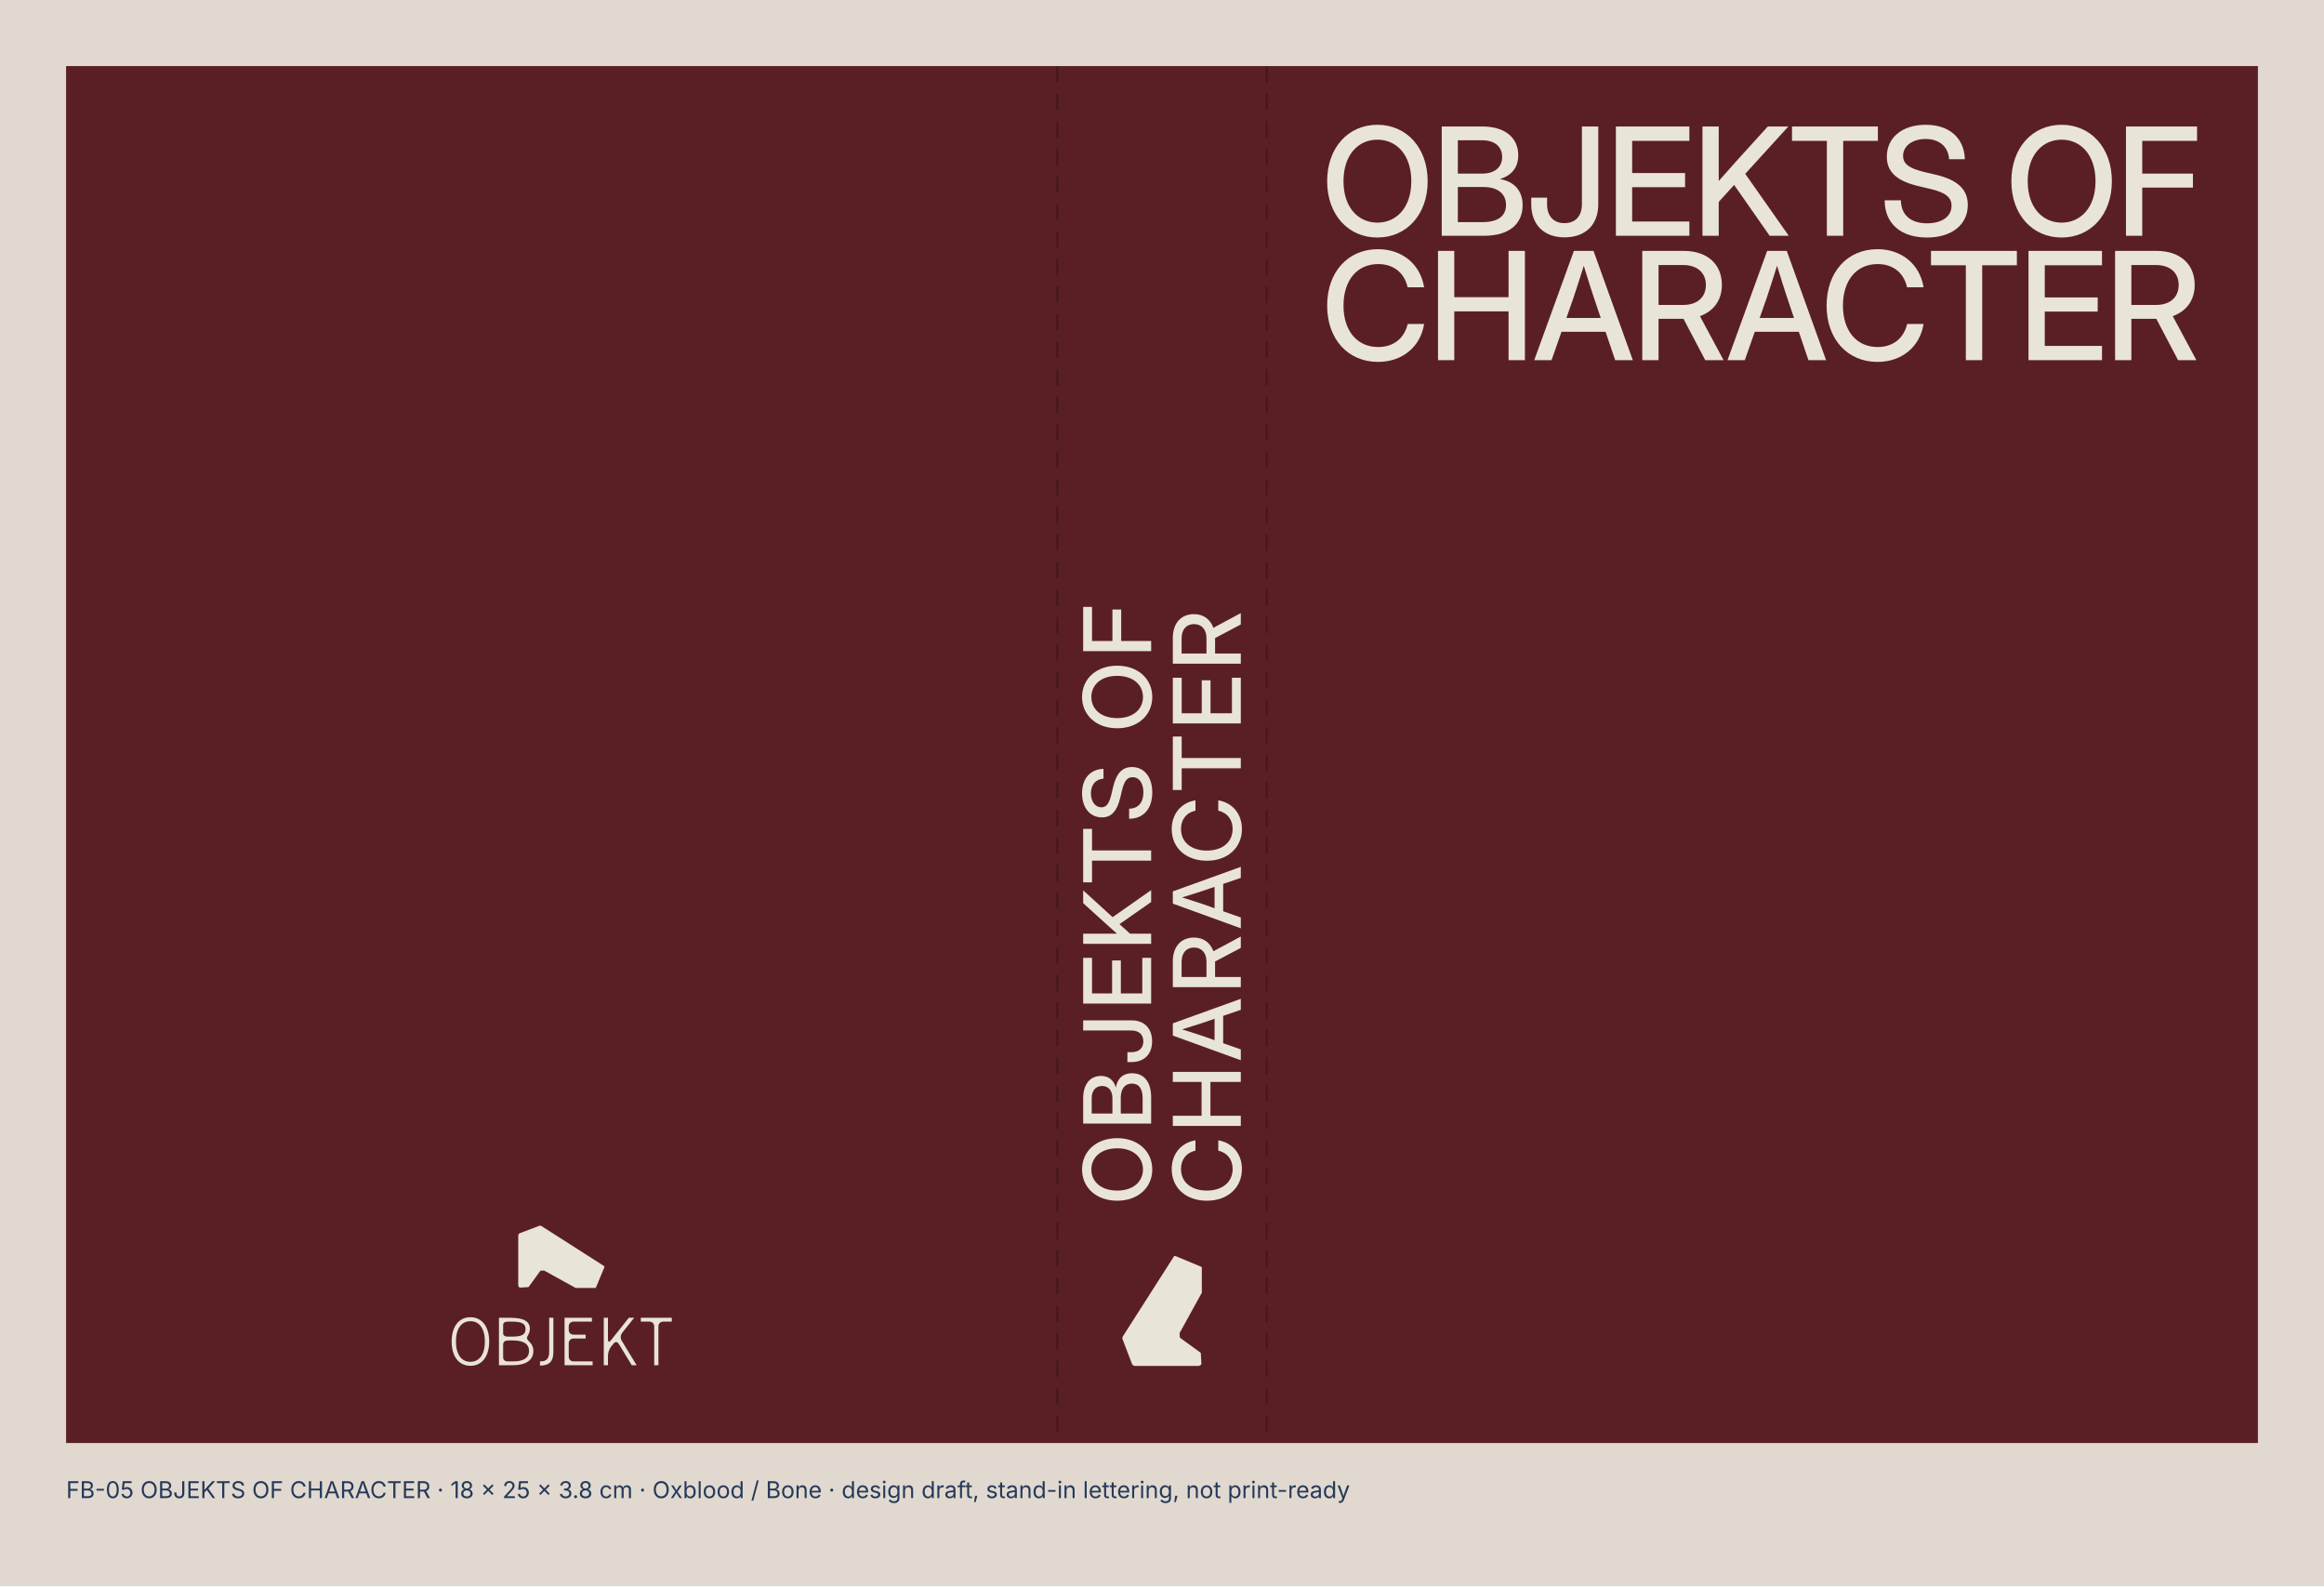
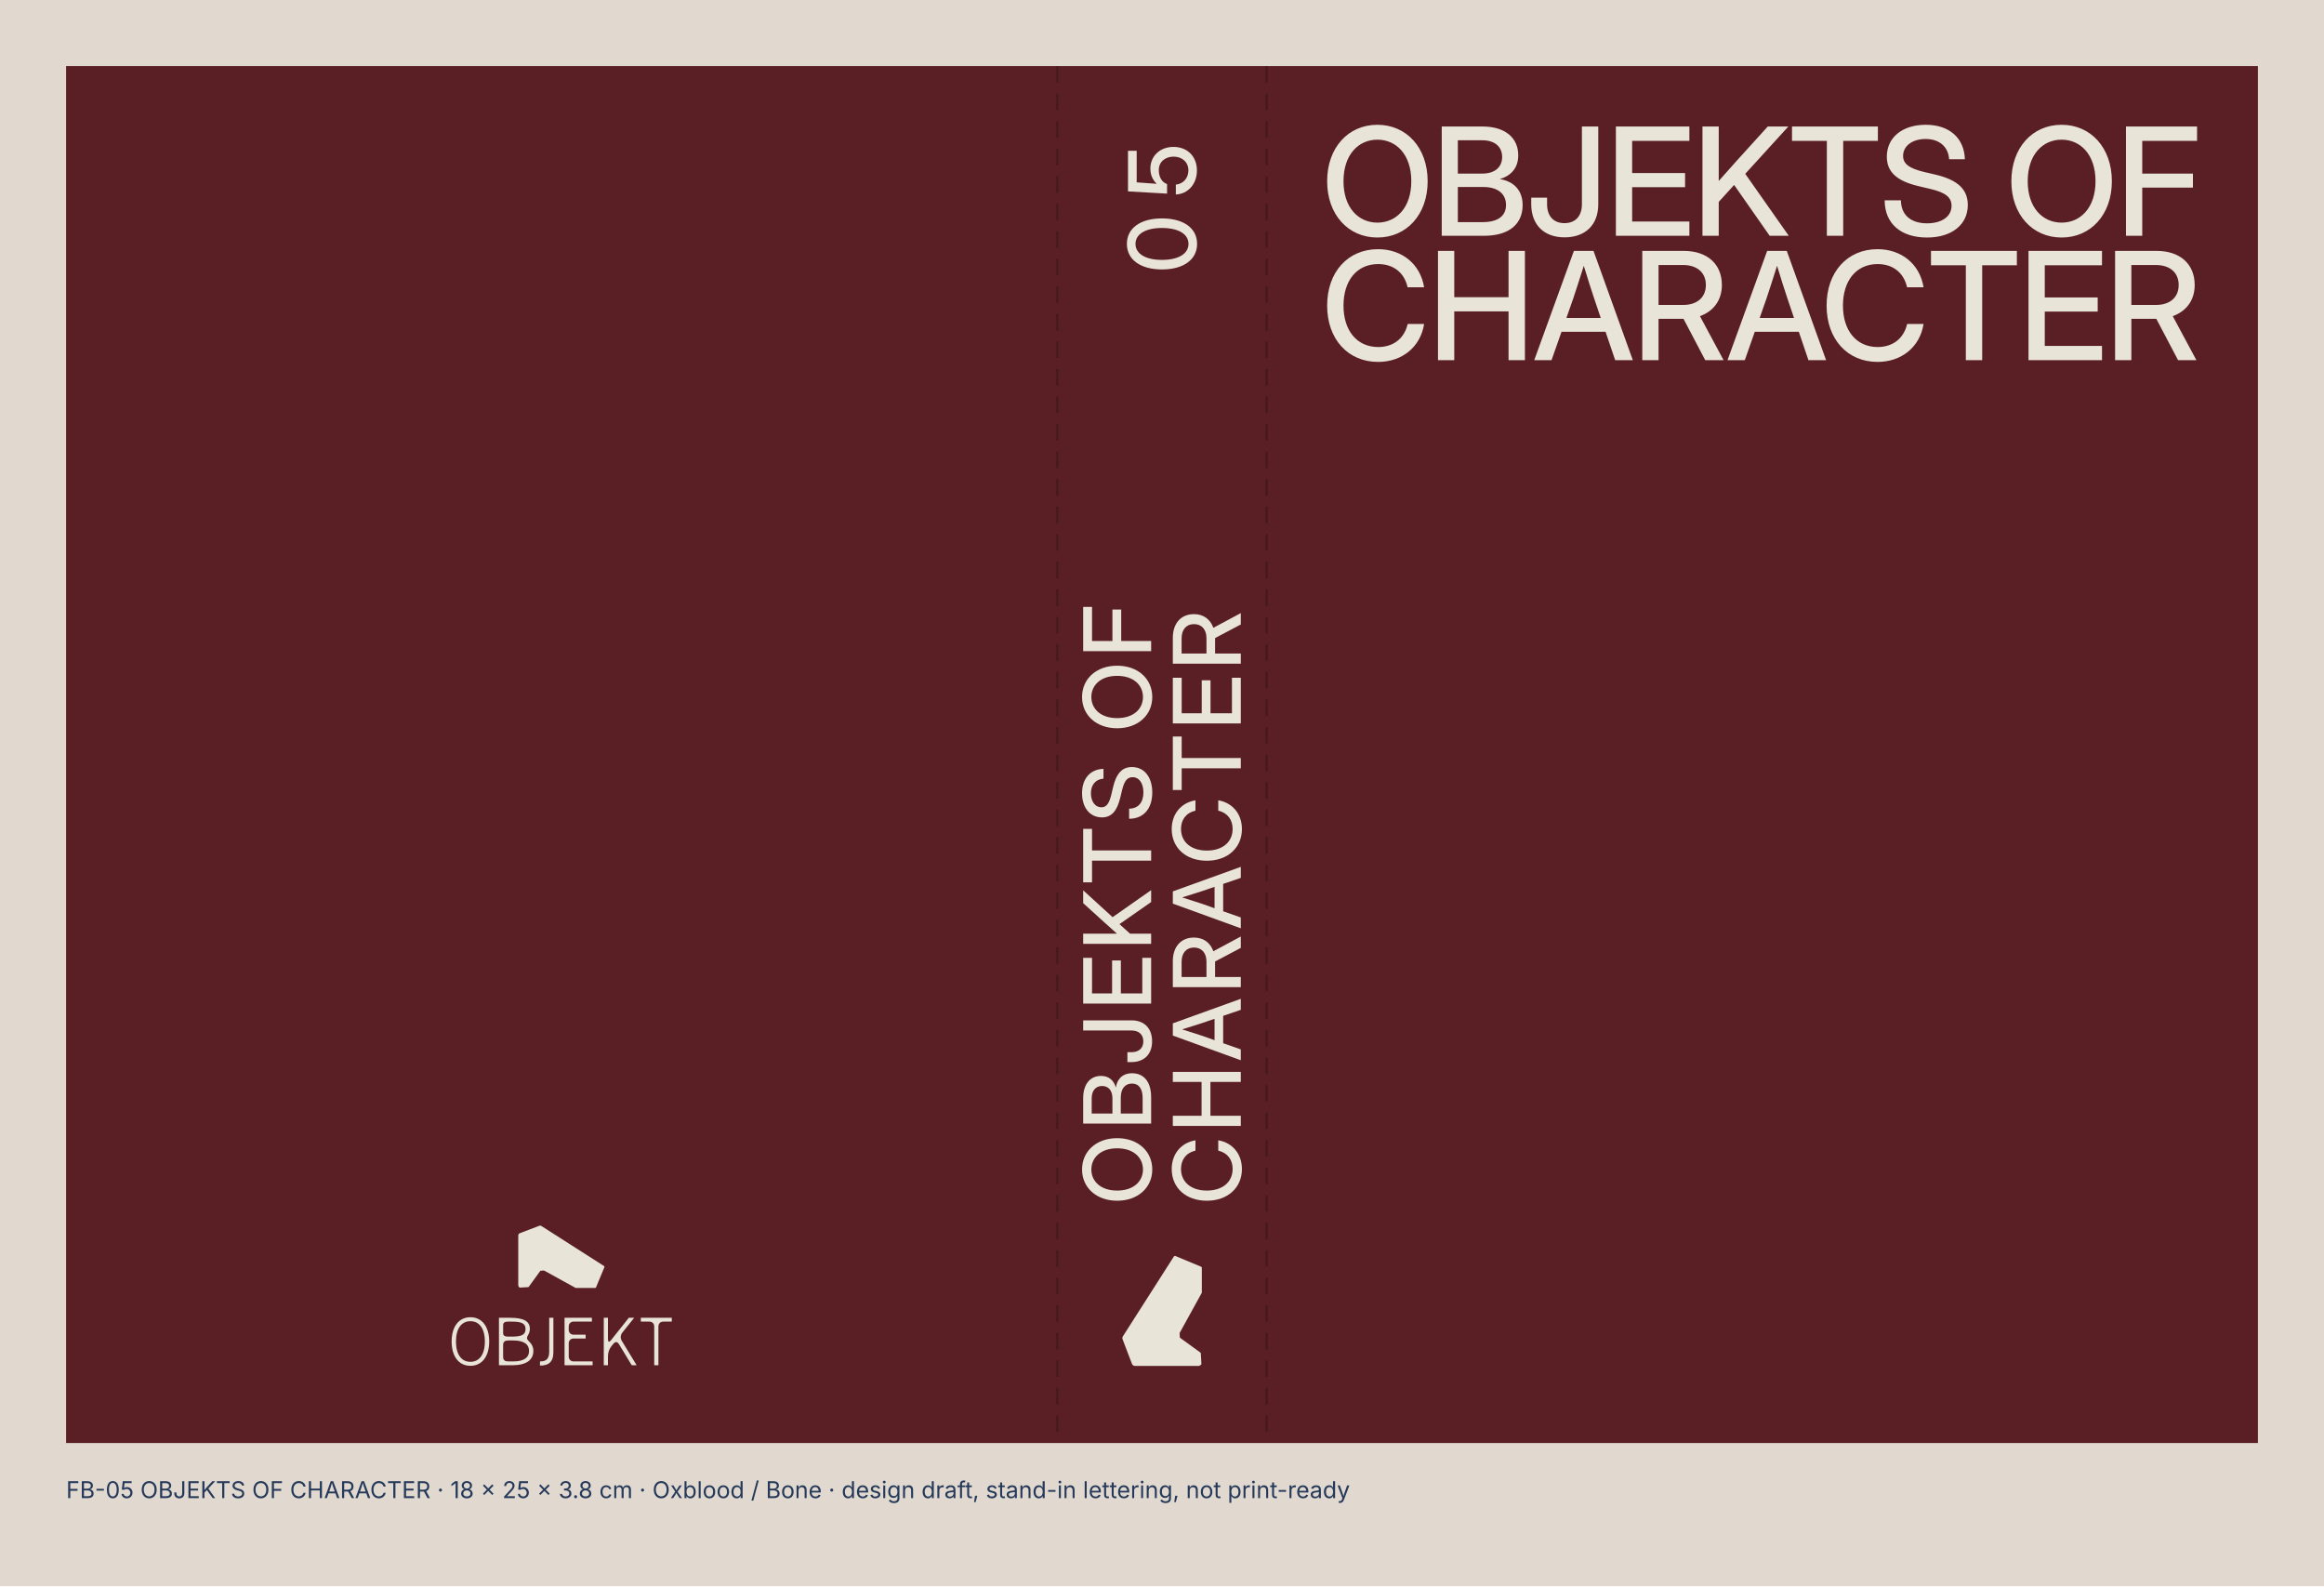
<svg xmlns="http://www.w3.org/2000/svg" viewBox="0 0 422 288" width="1266" height="864">
  <rect width="100%" height="100%" fill="#E1D9CF" />
  <g transform="translate(12 12)">
    <clipPath id="flat5">
      <rect x="0" y="0" width="398" height="250" />
    </clipPath>
    <g clip-path="url(#flat5)">
      <rect x="0" y="0" width="398" height="250" fill="#5A1F25" />
      <text x="227.91" y="30.81" font-family="Galak Round, Inter Display, Inter, Helvetica, Arial, sans-serif" font-size="27.26" font-weight="500" letter-spacing="-0.33" fill="#E9E4D8">OBJEKTS OF</text>
      <text x="227.91" y="53.40" font-family="Galak Round, Inter Display, Inter, Helvetica, Arial, sans-serif" font-size="27.26" font-weight="500" letter-spacing="-0.33" fill="#E9E4D8">CHARACTER</text>
      <path transform="translate(70.0 210.5) scale(0.05089)" fill="#E9E4D8" fill-rule="evenodd" d="M237.93 214.35L237.93 35.99C237.93 32.22 240.26 28.84 243.79 27.49L312.45 1.31C315.22 0.25 318.33 0.57 320.83 2.18L544.47 145.04C544.47 145.54 545.85 147.70 545.61 148.14L515.17 221.26C514.64 222.24 513.62 222.84 512.51 222.84L443.13 222.84C442.31 222.84 441.53 222.51 440.96 221.93L331.76 161.71C331.16 161.09 330.32 160.76 329.46 160.79L318.50 161.27C317.45 161.32 316.50 161.90 315.99 162.82L275.60 218.47C275.10 219.38 274.17 219.96 273.13 220.02L243.72 221.66C242.61 221.72 241.55 221.16 240.97 220.21L238.37 215.92C238.09 215.45 237.93 214.90 237.93 214.35Z M67.19 486.50C98.31 486.50 118.73 461.35 118.73 414.03C118.73 366.72 98.31 341.57 67.19 341.57C36.06 341.57 15.64 366.72 15.64 414.03C15.64 461.35 36.06 486.50 67.19 486.50ZM67.19 327.38C108.27 327.38 134.17 360.50 134.17 414.03C134.17 467.57 108.27 500.69 67.19 500.69C26.10 500.69 0.20 467.57 0.20 414.03C0.20 360.50 26.10 327.38 67.19 327.38Z M219.82 485.00C254.68 485.00 276.35 473.80 276.35 447.65C276.35 421.50 254.68 410.30 219.82 410.30L201.40 410.30C190.94 410.30 183.96 414.53 183.96 425.74L183.96 469.56C183.96 480.77 190.94 485.00 201.40 485.00L219.82 485.00ZM213.60 396.60C248.46 396.60 263.90 390.88 263.90 369.71C263.90 348.55 248.46 343.07 213.60 343.07L201.40 343.07C190.94 343.07 183.96 346.30 183.96 355.27L183.96 384.40C183.96 393.37 190.94 396.60 201.40 396.60L213.60 396.60ZM291.78 447.65C291.78 480.02 266.39 498.70 216.59 498.70L169.02 498.70L169.02 329.37L209.86 329.37C259.66 329.37 279.33 343.56 279.33 368.47C279.33 386.15 269.13 393.37 269.13 401.58C269.13 413.54 291.78 418.27 291.78 447.65Z M315.43 485.00C333.61 485.25 348.30 479.77 348.30 450.64L348.30 329.37L363.24 329.37L363.24 452.13C363.24 489.23 343.82 499.94 315.43 499.94L315.43 485.00Z M503.18 485.00L503.18 498.70L403.08 498.70L403.08 329.37L500.69 329.37L500.69 343.07L435.45 343.07C424.99 343.07 418.02 350.04 418.02 360.50L418.02 372.20C418.02 382.66 424.99 389.63 435.45 389.63L478.28 389.63L478.28 403.33L435.45 403.33C424.99 403.33 418.02 410.30 418.02 420.76L418.02 467.57C418.02 478.03 424.99 485.00 435.45 485.00L503.18 485.00Z M632.41 329.37L651.59 329.37L610.25 380.92C605.27 387.14 603.53 392.62 603.53 398.35C603.53 402.83 604.52 407.06 608.01 412.79L660.30 498.70L642.87 498.70L598.30 425.24C594.31 418.52 591.08 416.03 587.34 416.03C584.11 416.03 580.87 417.77 576.39 423.25L570.16 430.97C562.44 440.68 557.96 453.13 557.96 466.08L557.96 498.70L543.02 498.70L543.02 329.37L557.96 329.37L557.96 403.33C557.96 411.79 559.45 414.78 561.70 414.78C563.44 414.78 565.93 413.04 569.91 408.06L632.41 329.37Z M723.05 360.50C723.05 350.04 716.08 343.07 705.62 343.07L675.24 343.07L675.24 329.37L785.80 329.37L785.80 343.07L755.42 343.07C744.96 343.07 737.99 350.04 737.99 360.50L737.99 498.70L723.05 498.70L723.05 360.50Z" />
      <path transform="translate(191.76 236.0) rotate(-90) scale(0.06494) translate(-238 0)" fill="#E9E4D8" fill-rule="evenodd" d="M237.93 214.35L237.93 35.99C237.93 32.22 240.26 28.84 243.79 27.49L312.45 1.31C315.22 0.25 318.33 0.57 320.83 2.18L544.47 145.04C544.47 145.54 545.85 147.70 545.61 148.14L515.17 221.26C514.64 222.24 513.62 222.84 512.51 222.84L443.13 222.84C442.31 222.84 441.53 222.51 440.96 221.93L331.76 161.71C331.16 161.09 330.32 160.76 329.46 160.79L318.50 161.27C317.45 161.32 316.50 161.90 315.99 162.82L275.60 218.47C275.10 219.38 274.17 219.96 273.13 220.02L243.72 221.66C242.61 221.72 241.55 221.16 240.97 220.21L238.37 215.92C238.09 215.45 237.93 214.90 237.93 214.35Z" />
      <text transform="translate(197.03 206.68) rotate(-90)" font-family="Galak Round, Inter Display, Inter, Helvetica, Arial, sans-serif" font-size="16.97" font-weight="500" letter-spacing="0.85" fill="#E9E4D8">OBJEKTS OF</text>
      <text transform="translate(213.31 206.68) rotate(-90)" font-family="Galak Round, Inter Display, Inter, Helvetica, Arial, sans-serif" font-size="16.97" font-weight="500" letter-spacing="0.85" fill="#E9E4D8">CHARACTER</text>
+       <text transform="translate(205.17 14.00) rotate(-90)" font-family="Galak Round, Inter Display, Inter, Helvetica, Arial, sans-serif" font-size="16.97" font-weight="500" letter-spacing="3.06" text-anchor="end" fill="#E9E4D8">05</text>
      <line x1="180" y1="0" x2="180" y2="250" stroke="#000" stroke-opacity=".22" stroke-width=".4" stroke-dasharray="3 2" />
      <line x1="218" y1="0" x2="218" y2="250" stroke="#000" stroke-opacity=".22" stroke-width=".4" stroke-dasharray="3 2" />
    </g>
  </g>
  <text x="12" y="272" font-family="Inter, Helvetica, Arial, sans-serif" font-size="4.2" fill="#25395A">FB-05 OBJEKTS OF CHARACTER · 18 × 25 × 3.8 cm · Oxblood / Bone · design draft, stand-in lettering, not print-ready</text>
</svg>
